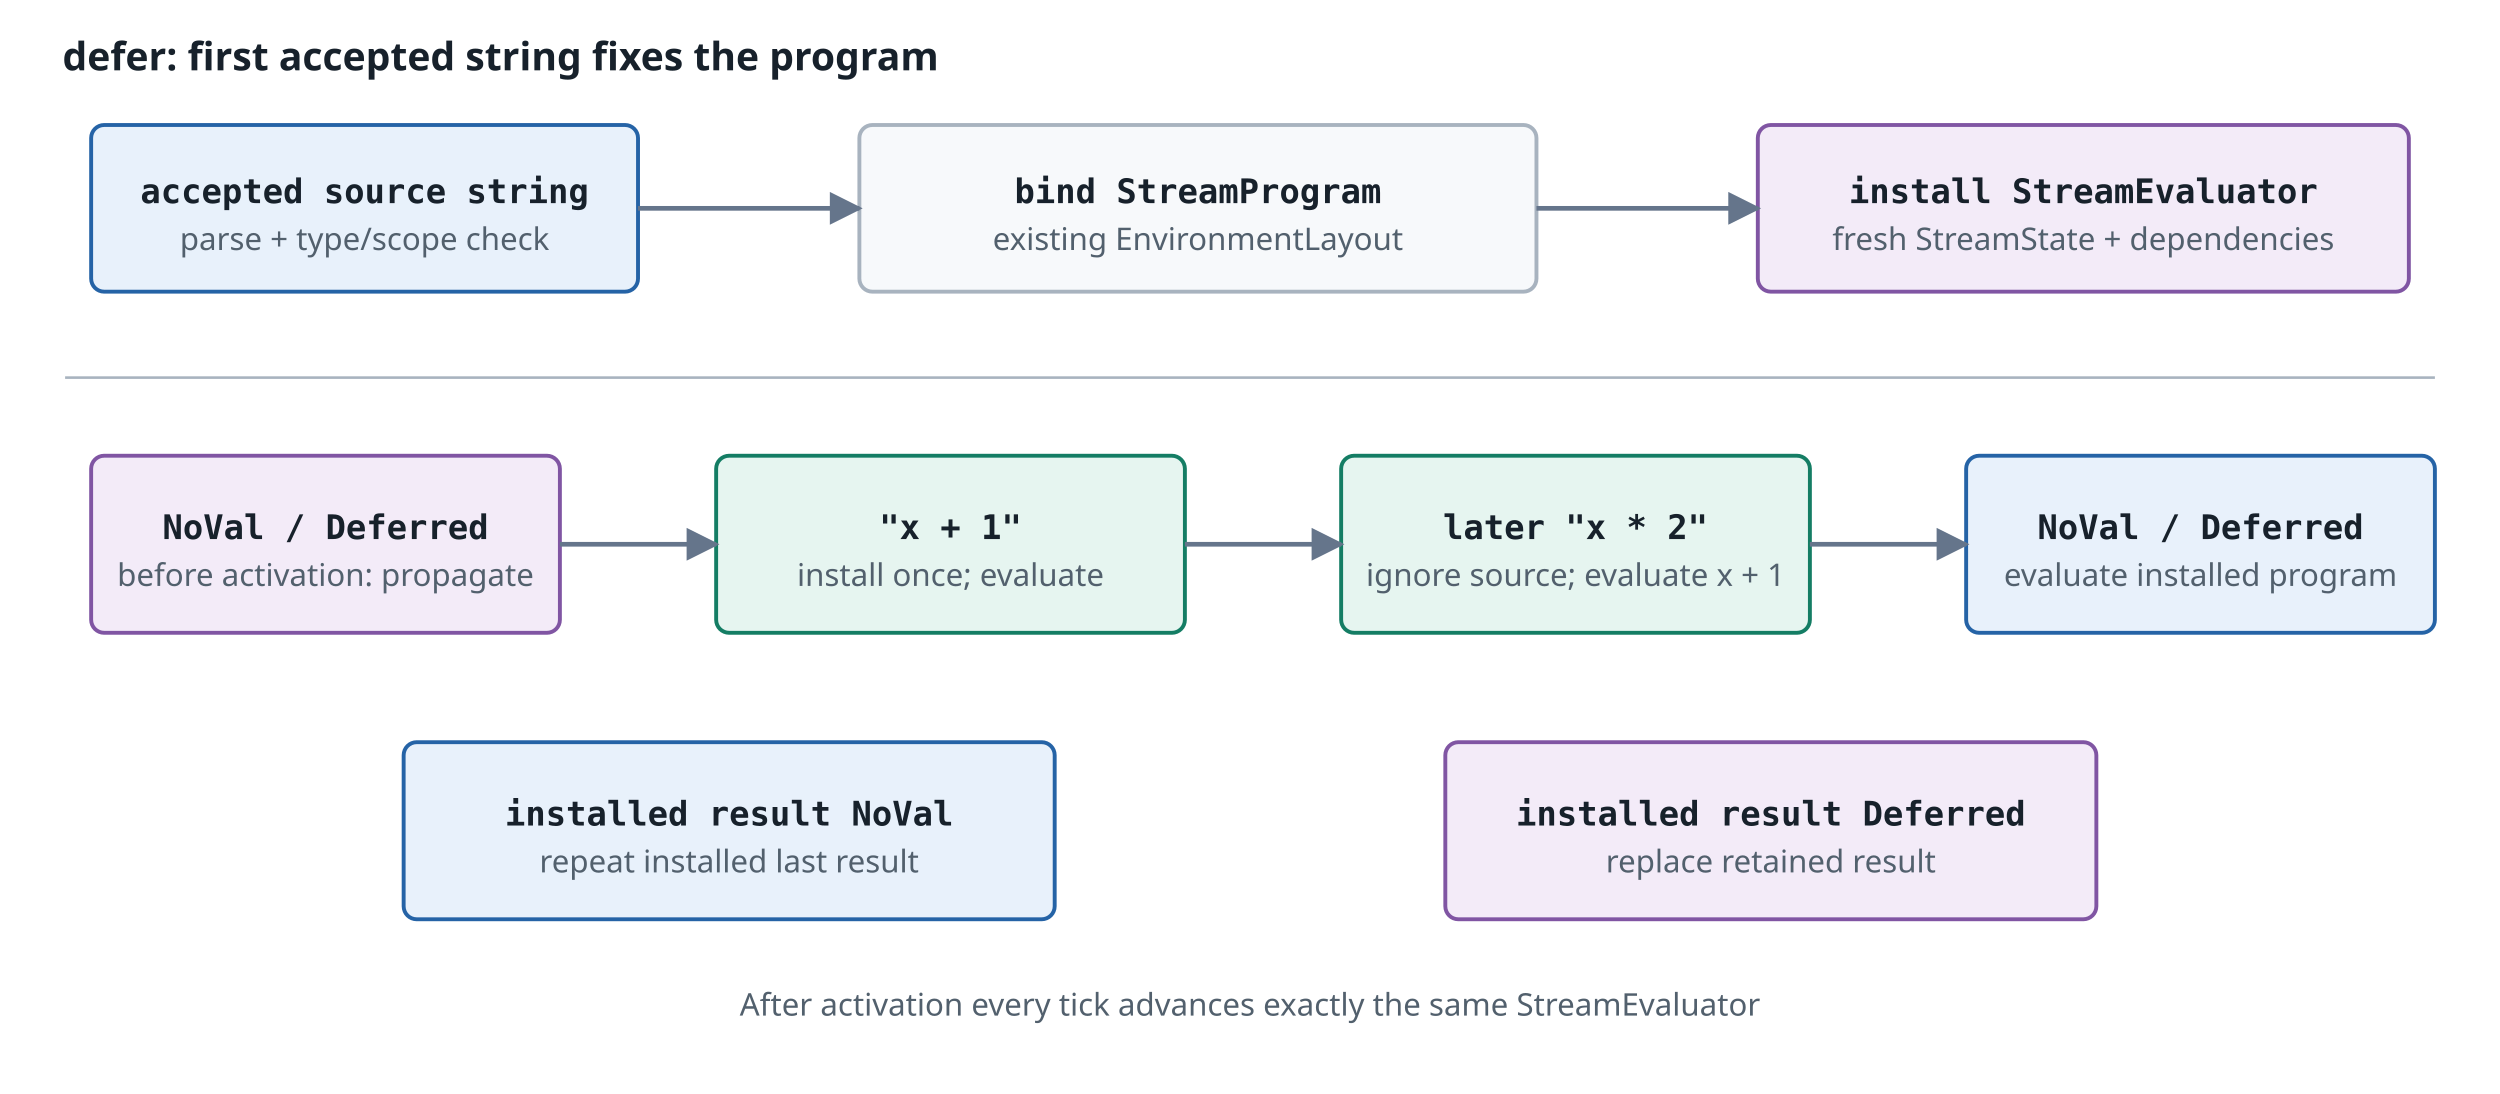
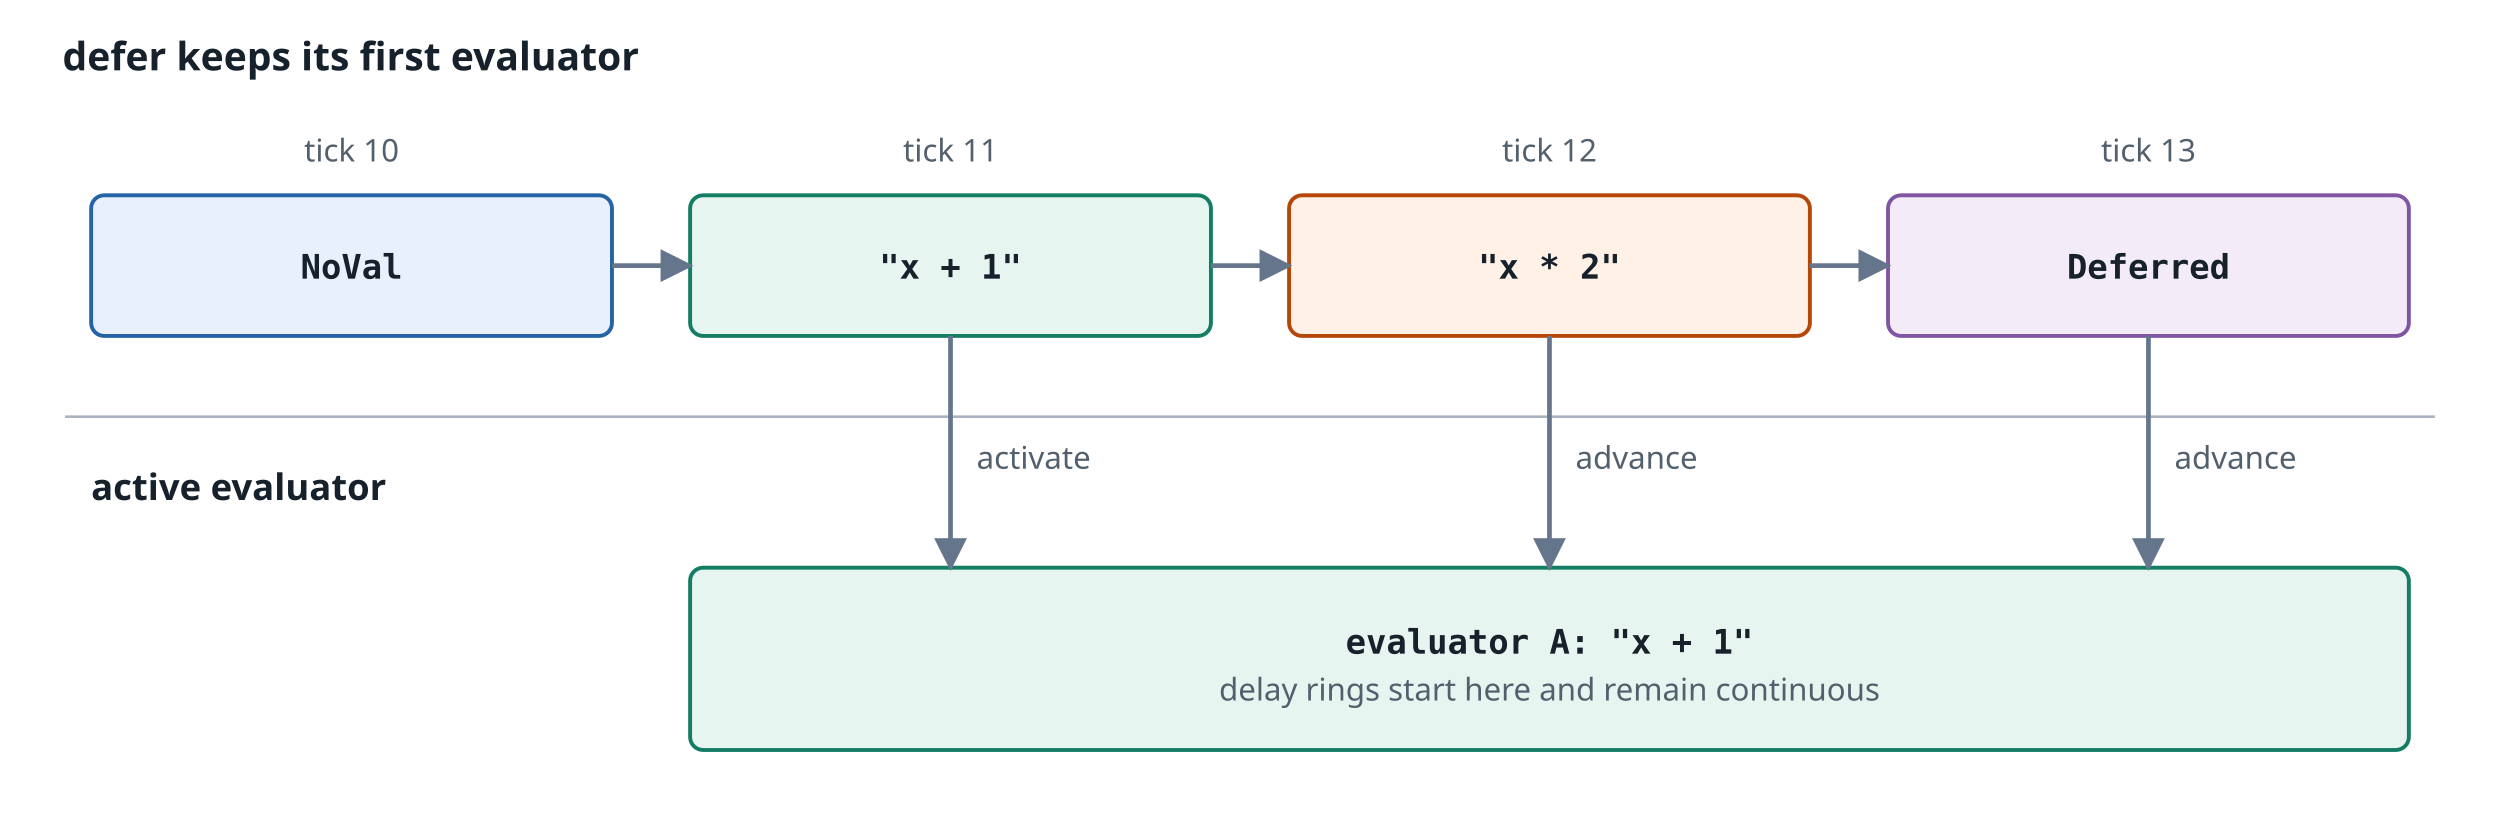
- <svg xmlns="http://www.w3.org/2000/svg" viewBox="0 0 960 420" role="img" aria-labelledby="defer-arrow-title defer-arrow-desc" style="width:100%;max-width:960px;height:auto;background:#ffffff;border:1px solid #d0d7de;border-radius:6px">
+ <svg xmlns="http://www.w3.org/2000/svg" viewBox="0 0 960 320" role="img" aria-labelledby="defer-arrow-title defer-arrow-desc" style="width:100%;max-width:960px;height:auto;background:#ffffff;border:1px solid #d0d7de;border-radius:6px">
  <defs>
    <marker id="defer-arrow" viewBox="0 0 10 10" refX="9" refY="5" markerWidth="7" markerHeight="7" orient="auto-start-reverse">
      <path d="M 0 0 L 10 5 L 0 10 z" fill="#65758b" />
    </marker>
  </defs>
-   <text x="24" y="27" text-anchor="start" font-family="system-ui, sans-serif" font-size="15" font-weight="700" fill="#17212b">defer: first accepted string fixes the program</text>
-   <rect x="35" y="48" width="210" height="64" rx="5" fill="#e8f1fb" stroke="#2563a6" stroke-width="1.5" />
-   <text x="140" y="78" text-anchor="middle" font-family="ui-monospace, monospace" font-size="13" font-weight="600" fill="#17212b">accepted source string</text>
-   <text x="140" y="96" text-anchor="middle" font-family="system-ui, sans-serif" font-size="12" font-weight="400" fill="#52606d">parse + type/scope check</text>
-   <rect x="330" y="48" width="260" height="64" rx="5" fill="#f7f9fb" stroke="#a8b3bf" stroke-width="1.5" />
-   <text x="460" y="78" text-anchor="middle" font-family="ui-monospace, monospace" font-size="13" font-weight="600" fill="#17212b">bind StreamProgram</text>
-   <text x="460" y="96" text-anchor="middle" font-family="system-ui, sans-serif" font-size="12" font-weight="400" fill="#52606d">existing EnvironmentLayout</text>
-   <rect x="675" y="48" width="250" height="64" rx="5" fill="#f3ebf8" stroke="#8055a3" stroke-width="1.5" />
-   <text x="800" y="78" text-anchor="middle" font-family="ui-monospace, monospace" font-size="13" font-weight="600" fill="#17212b">install StreamEvaluator</text>
-   <text x="800" y="96" text-anchor="middle" font-family="system-ui, sans-serif" font-size="12" font-weight="400" fill="#52606d">fresh StreamState + dependencies</text>
-   <line x1="245" y1="80" x2="330" y2="80" stroke="#65758b" stroke-width="1.8" marker-end="url(#defer-arrow)" />
-   <line x1="590" y1="80" x2="675" y2="80" stroke="#65758b" stroke-width="1.8" marker-end="url(#defer-arrow)" />
-   <line x1="25" y1="145" x2="935" y2="145" stroke="#a8b3bf" stroke-width="1" />
-   <rect x="35" y="175" width="180" height="68" rx="5" fill="#f3ebf8" stroke="#8055a3" stroke-width="1.5" />
-   <text x="125" y="207" text-anchor="middle" font-family="ui-monospace, monospace" font-size="13" font-weight="600" fill="#17212b">NoVal / Deferred</text>
-   <text x="125" y="225" text-anchor="middle" font-family="system-ui, sans-serif" font-size="12" font-weight="400" fill="#52606d">before activation: propagate</text>
-   <rect x="275" y="175" width="180" height="68" rx="5" fill="#e6f5f0" stroke="#147d64" stroke-width="1.5" />
-   <text x="365" y="207" text-anchor="middle" font-family="ui-monospace, monospace" font-size="13" font-weight="600" fill="#17212b">"x + 1"</text>
-   <text x="365" y="225" text-anchor="middle" font-family="system-ui, sans-serif" font-size="12" font-weight="400" fill="#52606d">install once; evaluate</text>
-   <rect x="515" y="175" width="180" height="68" rx="5" fill="#e6f5f0" stroke="#147d64" stroke-width="1.5" />
-   <text x="605" y="207" text-anchor="middle" font-family="ui-monospace, monospace" font-size="13" font-weight="600" fill="#17212b">later "x * 2"</text>
-   <text x="605" y="225" text-anchor="middle" font-family="system-ui, sans-serif" font-size="12" font-weight="400" fill="#52606d">ignore source; evaluate x + 1</text>
-   <rect x="755" y="175" width="180" height="68" rx="5" fill="#e8f1fb" stroke="#2563a6" stroke-width="1.5" />
-   <text x="845" y="207" text-anchor="middle" font-family="ui-monospace, monospace" font-size="13" font-weight="600" fill="#17212b">NoVal / Deferred</text>
-   <text x="845" y="225" text-anchor="middle" font-family="system-ui, sans-serif" font-size="12" font-weight="400" fill="#52606d">evaluate installed program</text>
-   <line x1="215" y1="209" x2="275" y2="209" stroke="#65758b" stroke-width="1.8" marker-end="url(#defer-arrow)" />
-   <line x1="455" y1="209" x2="515" y2="209" stroke="#65758b" stroke-width="1.8" marker-end="url(#defer-arrow)" />
-   <line x1="695" y1="209" x2="755" y2="209" stroke="#65758b" stroke-width="1.8" marker-end="url(#defer-arrow)" />
-   <rect x="155" y="285" width="250" height="68" rx="5" fill="#e8f1fb" stroke="#2563a6" stroke-width="1.5" />
-   <text x="280" y="317" text-anchor="middle" font-family="ui-monospace, monospace" font-size="13" font-weight="600" fill="#17212b">installed result NoVal</text>
-   <text x="280" y="335" text-anchor="middle" font-family="system-ui, sans-serif" font-size="12" font-weight="400" fill="#52606d">repeat installed last result</text>
-   <rect x="555" y="285" width="250" height="68" rx="5" fill="#f3ebf8" stroke="#8055a3" stroke-width="1.5" />
-   <text x="680" y="317" text-anchor="middle" font-family="ui-monospace, monospace" font-size="13" font-weight="600" fill="#17212b">installed result Deferred</text>
-   <text x="680" y="335" text-anchor="middle" font-family="system-ui, sans-serif" font-size="12" font-weight="400" fill="#52606d">replace retained result</text>
-   <text x="480" y="390" text-anchor="middle" font-family="system-ui, sans-serif" font-size="12" font-weight="400" fill="#52606d">After activation every tick advances exactly the same StreamEvaluator</text>
+   <text x="24" y="27" text-anchor="start" font-family="system-ui, sans-serif" font-size="15" font-weight="700" fill="#17212b">defer keeps its first evaluator</text>
+   <text x="135" y="62" text-anchor="middle" font-family="system-ui, sans-serif" font-size="12" font-weight="400" fill="#52606d">tick 10</text>
+   <rect x="35" y="75" width="200" height="54" rx="5" fill="#e8f1fb" stroke="#2563a6" stroke-width="1.5" />
+   <text x="135" y="107" text-anchor="middle" font-family="ui-monospace, monospace" font-size="13" font-weight="600" fill="#17212b">NoVal</text>
+   <text x="365" y="62" text-anchor="middle" font-family="system-ui, sans-serif" font-size="12" font-weight="400" fill="#52606d">tick 11</text>
+   <rect x="265" y="75" width="200" height="54" rx="5" fill="#e6f5f0" stroke="#147d64" stroke-width="1.5" />
+   <text x="365" y="107" text-anchor="middle" font-family="ui-monospace, monospace" font-size="13" font-weight="600" fill="#17212b">"x + 1"</text>
+   <text x="595" y="62" text-anchor="middle" font-family="system-ui, sans-serif" font-size="12" font-weight="400" fill="#52606d">tick 12</text>
+   <rect x="495" y="75" width="200" height="54" rx="5" fill="#fff1e6" stroke="#b54708" stroke-width="1.5" />
+   <text x="595" y="107" text-anchor="middle" font-family="ui-monospace, monospace" font-size="13" font-weight="600" fill="#17212b">"x * 2"</text>
+   <text x="825" y="62" text-anchor="middle" font-family="system-ui, sans-serif" font-size="12" font-weight="400" fill="#52606d">tick 13</text>
+   <rect x="725" y="75" width="200" height="54" rx="5" fill="#f3ebf8" stroke="#8055a3" stroke-width="1.5" />
+   <text x="825" y="107" text-anchor="middle" font-family="ui-monospace, monospace" font-size="13" font-weight="600" fill="#17212b">Deferred</text>
+   <line x1="235" y1="102" x2="265" y2="102" stroke="#65758b" stroke-width="1.8" marker-end="url(#defer-arrow)" />
+   <line x1="465" y1="102" x2="495" y2="102" stroke="#65758b" stroke-width="1.8" marker-end="url(#defer-arrow)" />
+   <line x1="695" y1="102" x2="725" y2="102" stroke="#65758b" stroke-width="1.8" marker-end="url(#defer-arrow)" />
+   <line x1="25" y1="160" x2="935" y2="160" stroke="#a8b3bf" stroke-width="1" />
+   <text x="35" y="192" text-anchor="start" font-family="system-ui, sans-serif" font-size="14" font-weight="600" fill="#17212b">active evaluator</text>
+   <rect x="265" y="218" width="660" height="70" rx="5" fill="#e6f5f0" stroke="#147d64" stroke-width="1.5" />
+   <text x="595" y="251" text-anchor="middle" font-family="ui-monospace, monospace" font-size="13" font-weight="600" fill="#17212b">evaluator A: "x + 1"</text>
+   <text x="595" y="269" text-anchor="middle" font-family="system-ui, sans-serif" font-size="12" font-weight="400" fill="#52606d">delay rings start here and remain continuous</text>
+   <line x1="365" y1="129" x2="365" y2="218" stroke="#65758b" stroke-width="1.8" marker-end="url(#defer-arrow)" />
+   <line x1="595" y1="129" x2="595" y2="218" stroke="#65758b" stroke-width="1.8" marker-end="url(#defer-arrow)" />
+   <line x1="825" y1="129" x2="825" y2="218" stroke="#65758b" stroke-width="1.8" marker-end="url(#defer-arrow)" />
+   <text x="375" y="180" text-anchor="start" font-family="system-ui, sans-serif" font-size="12" font-weight="400" fill="#52606d">activate</text>
+   <text x="605" y="180" text-anchor="start" font-family="system-ui, sans-serif" font-size="12" font-weight="400" fill="#52606d">advance</text>
+   <text x="835" y="180" text-anchor="start" font-family="system-ui, sans-serif" font-size="12" font-weight="400" fill="#52606d">advance</text>
</svg>
